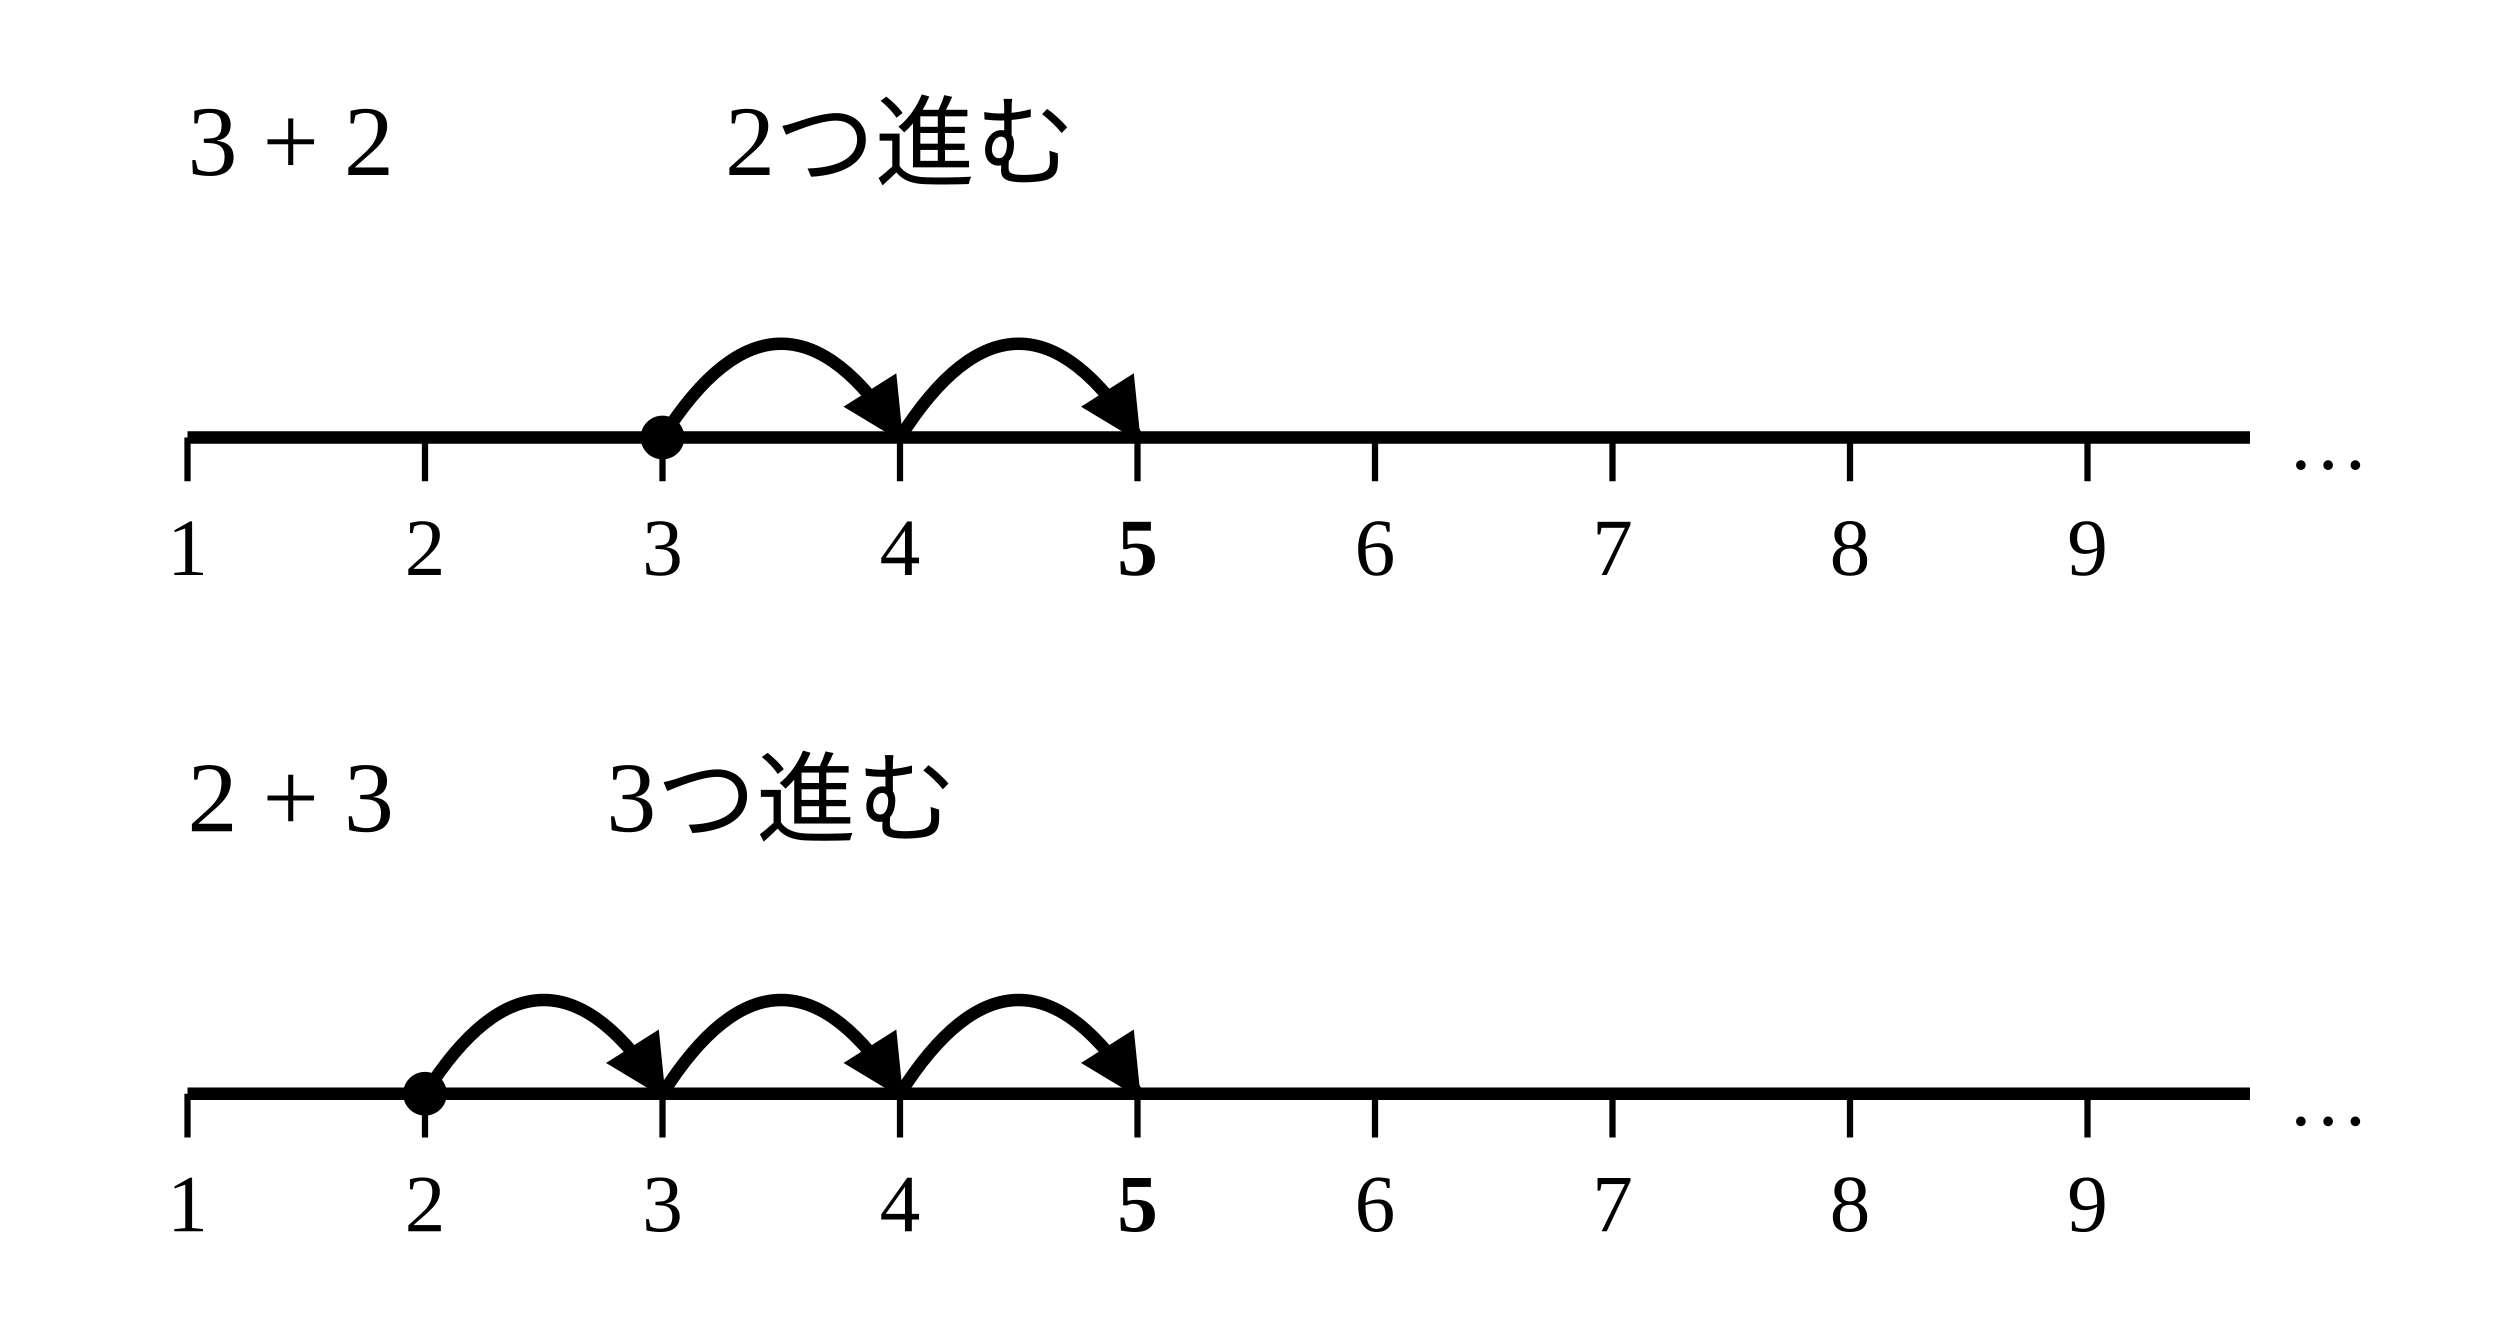
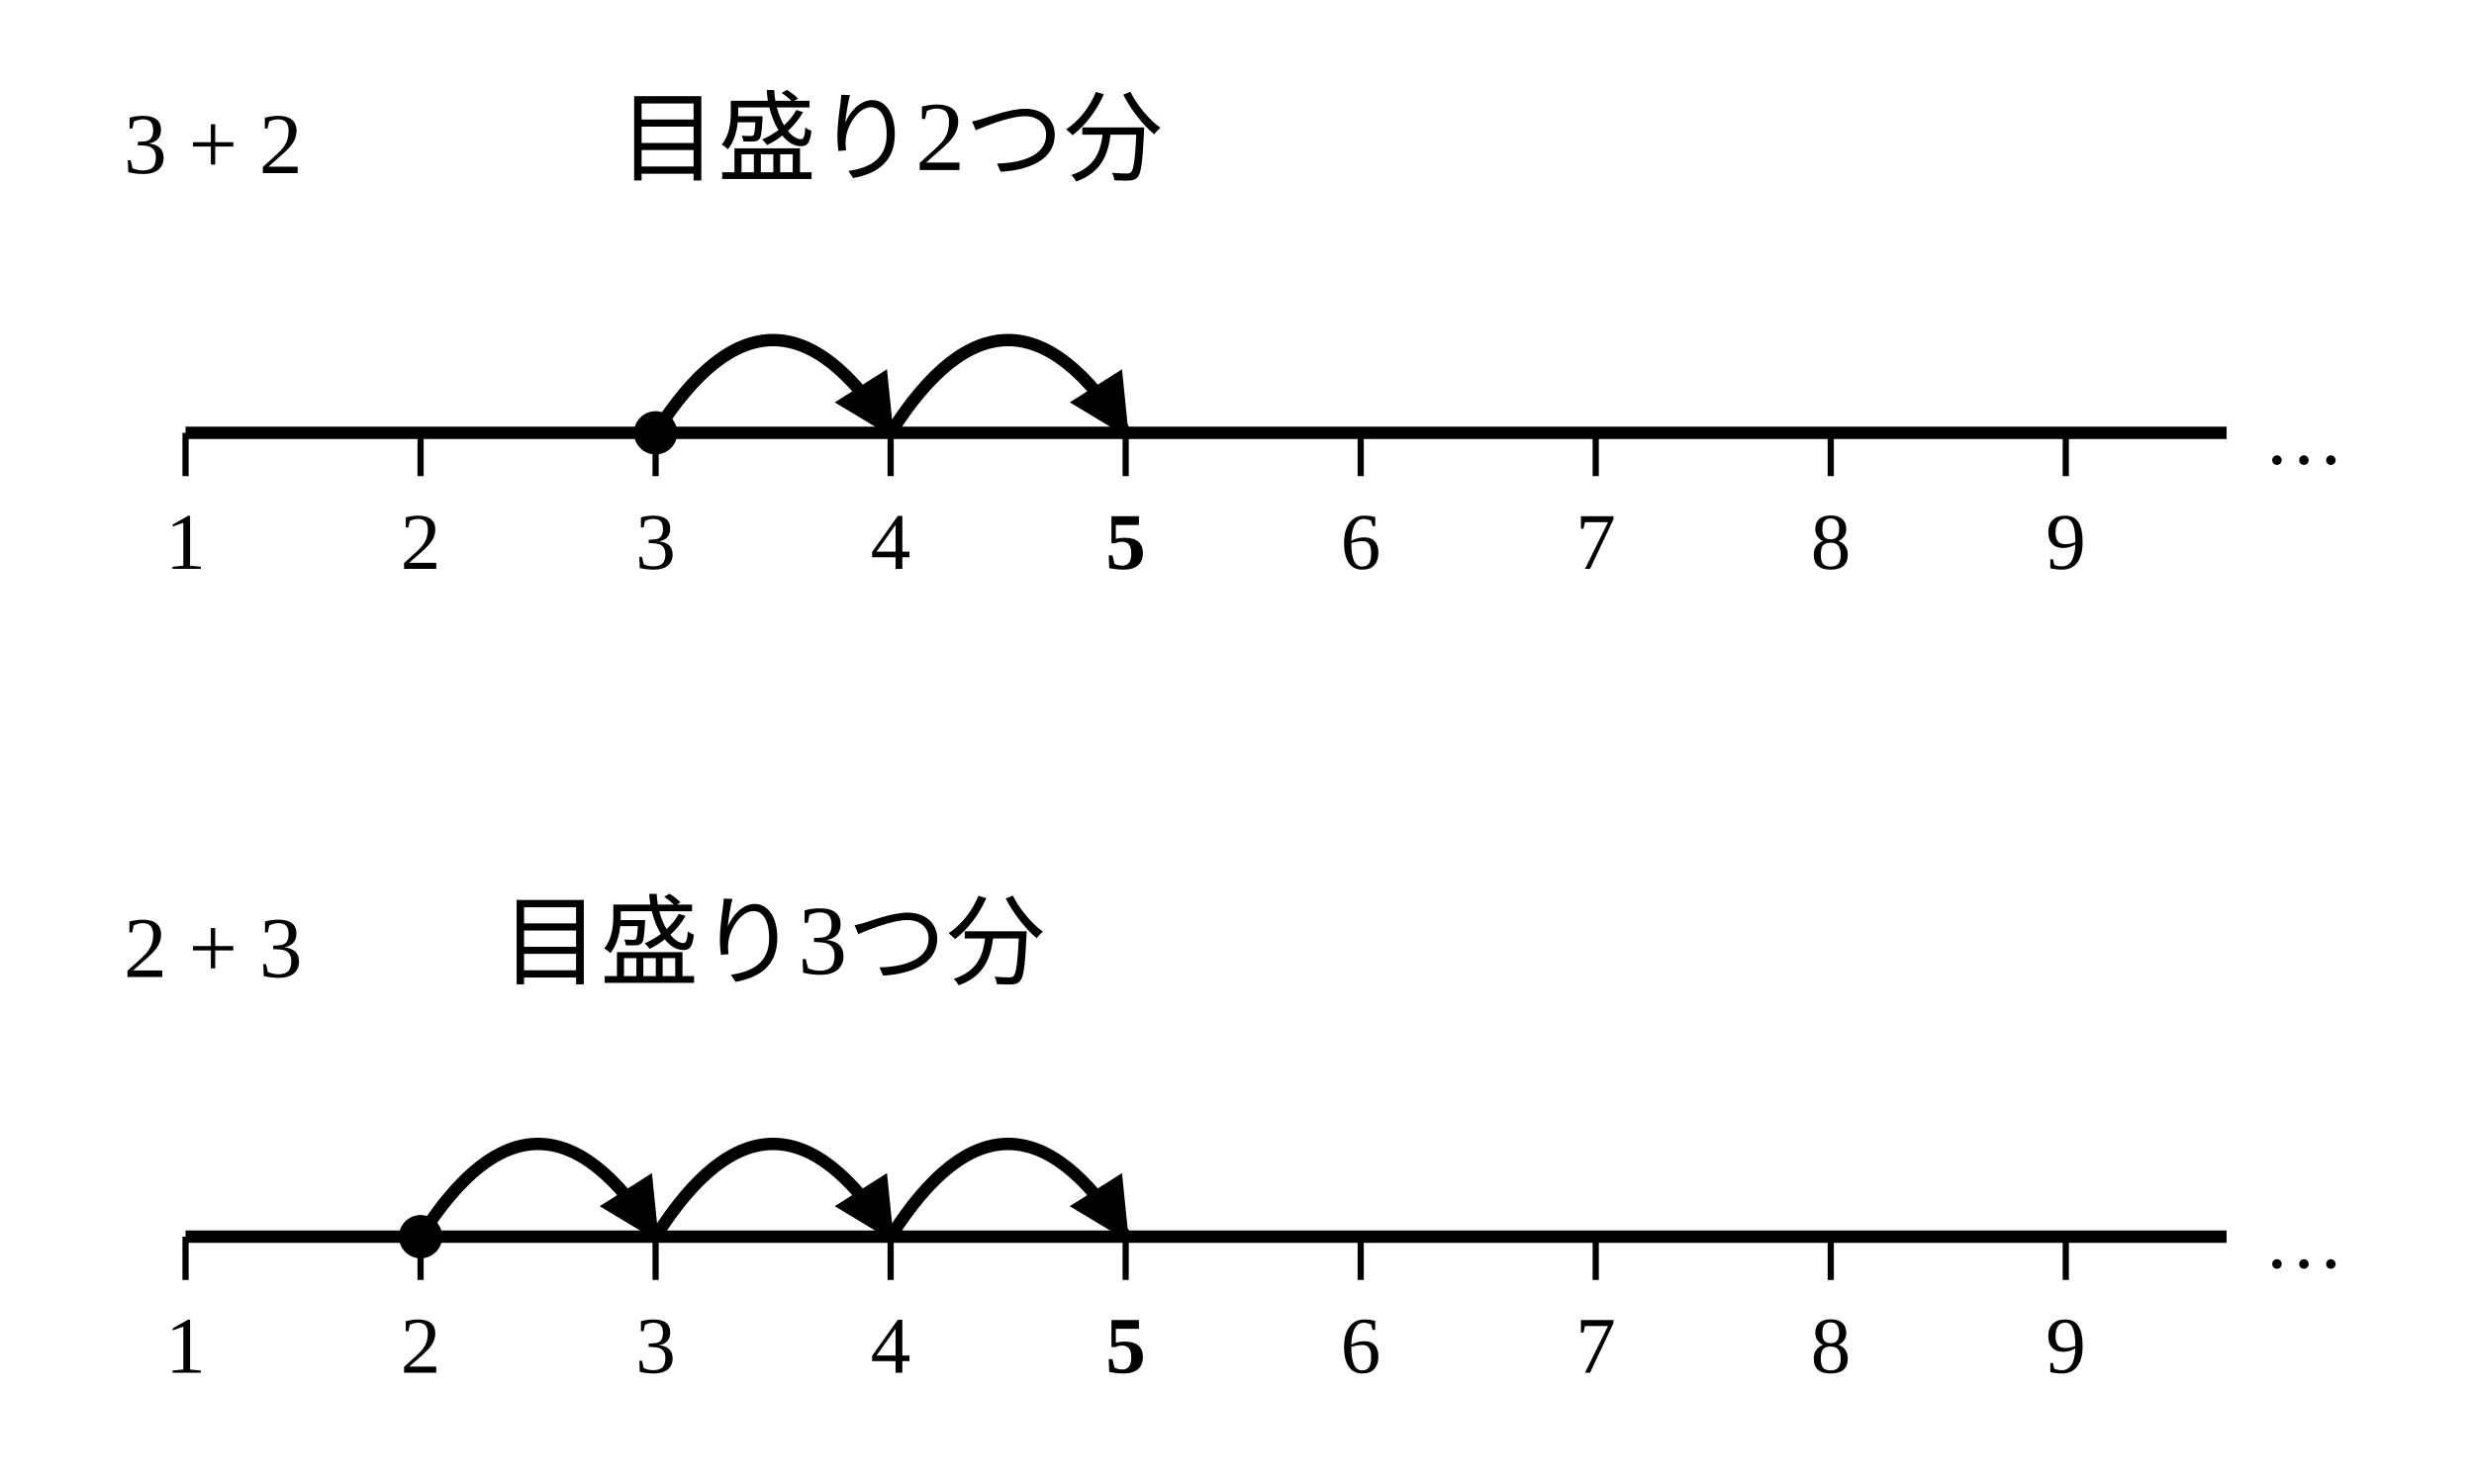
- <svg xmlns="http://www.w3.org/2000/svg" viewBox="0 0 400 215" role="img" aria-label="1から始まる数直線を上下2段に並べ、上段は3の位置から目盛り2つ分、下段は2の位置から目盛り3つ分だけ右に進んで、どちらも5に着くことを1目盛りごとの矢印で示した図">
+ <svg xmlns="http://www.w3.org/2000/svg" viewBox="0 0 400 240" role="img" aria-label="1から始まる数直線を上下2段に並べ、上段は3の位置から目盛り2つ分、下段は2の位置から目盛り3つ分だけ右に進んで、どちらも5に着くことを1目盛りごとの矢印で示した図">
  <defs>
    <marker id="arrow" viewBox="0 0 10 10" refX="9" refY="5" markerWidth="5" markerHeight="5" orient="auto-start-reverse">
      <path d="M0,0 L10,5 L0,10 z" fill="currentColor" />
    </marker>
  </defs>
  <line x1="30" y1="70" x2="360" y2="70" stroke="currentColor" stroke-width="2" />
  <text x="366" y="75" font-size="13" fill="currentColor">…</text>
  <line x1="30" y1="70" x2="30" y2="77" stroke="currentColor" stroke-width="1" />
  <line x1="68" y1="70" x2="68" y2="77" stroke="currentColor" stroke-width="1" />
  <line x1="106" y1="70" x2="106" y2="77" stroke="currentColor" stroke-width="1" />
  <line x1="144" y1="70" x2="144" y2="77" stroke="currentColor" stroke-width="1" />
  <line x1="182" y1="70" x2="182" y2="77" stroke="currentColor" stroke-width="1" />
  <line x1="220" y1="70" x2="220" y2="77" stroke="currentColor" stroke-width="1" />
  <line x1="258" y1="70" x2="258" y2="77" stroke="currentColor" stroke-width="1" />
  <line x1="296" y1="70" x2="296" y2="77" stroke="currentColor" stroke-width="1" />
  <line x1="334" y1="70" x2="334" y2="77" stroke="currentColor" stroke-width="1" />
  <text x="30" y="92" font-size="13" text-anchor="middle" fill="currentColor">1</text>
  <text x="68" y="92" font-size="13" text-anchor="middle" fill="currentColor">2</text>
  <text x="106" y="92" font-size="13" text-anchor="middle" fill="currentColor">3</text>
  <text x="144" y="92" font-size="13" text-anchor="middle" fill="currentColor">4</text>
  <text x="182" y="92" font-size="13" text-anchor="middle" font-weight="bold" fill="currentColor">5</text>
  <text x="220" y="92" font-size="13" text-anchor="middle" fill="currentColor">6</text>
  <text x="258" y="92" font-size="13" text-anchor="middle" fill="currentColor">7</text>
  <text x="296" y="92" font-size="13" text-anchor="middle" fill="currentColor">8</text>
  <text x="334" y="92" font-size="13" text-anchor="middle" fill="currentColor">9</text>
  <circle cx="106" cy="70" r="3.5" fill="currentColor" />
  <path d="M 106,70 Q 125,40 144,70" fill="none" stroke="currentColor" stroke-width="2" marker-end="url(#arrow)" />
  <path d="M 144,70 Q 163,40 182,70" fill="none" stroke="currentColor" stroke-width="2" marker-end="url(#arrow)" />
-   <text x="30" y="28" font-size="16" fill="currentColor">3 + 2</text>
-   <text x="144" y="28" font-size="16" text-anchor="middle" fill="currentColor">2つ進む</text>
-   <line x1="30" y1="175" x2="360" y2="175" stroke="currentColor" stroke-width="2" />
-   <text x="366" y="180" font-size="13" fill="currentColor">…</text>
-   <line x1="30" y1="175" x2="30" y2="182" stroke="currentColor" stroke-width="1" />
-   <line x1="68" y1="175" x2="68" y2="182" stroke="currentColor" stroke-width="1" />
-   <line x1="106" y1="175" x2="106" y2="182" stroke="currentColor" stroke-width="1" />
-   <line x1="144" y1="175" x2="144" y2="182" stroke="currentColor" stroke-width="1" />
-   <line x1="182" y1="175" x2="182" y2="182" stroke="currentColor" stroke-width="1" />
-   <line x1="220" y1="175" x2="220" y2="182" stroke="currentColor" stroke-width="1" />
-   <line x1="258" y1="175" x2="258" y2="182" stroke="currentColor" stroke-width="1" />
-   <line x1="296" y1="175" x2="296" y2="182" stroke="currentColor" stroke-width="1" />
-   <line x1="334" y1="175" x2="334" y2="182" stroke="currentColor" stroke-width="1" />
-   <text x="30" y="197" font-size="13" text-anchor="middle" fill="currentColor">1</text>
-   <text x="68" y="197" font-size="13" text-anchor="middle" fill="currentColor">2</text>
-   <text x="106" y="197" font-size="13" text-anchor="middle" fill="currentColor">3</text>
-   <text x="144" y="197" font-size="13" text-anchor="middle" fill="currentColor">4</text>
-   <text x="182" y="197" font-size="13" text-anchor="middle" font-weight="bold" fill="currentColor">5</text>
-   <text x="220" y="197" font-size="13" text-anchor="middle" fill="currentColor">6</text>
-   <text x="258" y="197" font-size="13" text-anchor="middle" fill="currentColor">7</text>
-   <text x="296" y="197" font-size="13" text-anchor="middle" fill="currentColor">8</text>
-   <text x="334" y="197" font-size="13" text-anchor="middle" fill="currentColor">9</text>
-   <circle cx="68" cy="175" r="3.5" fill="currentColor" />
-   <path d="M 68,175 Q 87,145 106,175" fill="none" stroke="currentColor" stroke-width="2" marker-end="url(#arrow)" />
-   <path d="M 106,175 Q 125,145 144,175" fill="none" stroke="currentColor" stroke-width="2" marker-end="url(#arrow)" />
-   <path d="M 144,175 Q 163,145 182,175" fill="none" stroke="currentColor" stroke-width="2" marker-end="url(#arrow)" />
-   <text x="30" y="133" font-size="16" fill="currentColor">2 + 3</text>
-   <text x="125" y="133" font-size="16" text-anchor="middle" fill="currentColor">3つ進む</text>
+   <text x="20" y="28" font-size="14" fill="currentColor">3 + 2</text>
+   <text x="144" y="28" font-size="16" text-anchor="middle" fill="currentColor">目盛り2つ分</text>
+   <line x1="30" y1="200" x2="360" y2="200" stroke="currentColor" stroke-width="2" />
+   <text x="366" y="205" font-size="13" fill="currentColor">…</text>
+   <line x1="30" y1="200" x2="30" y2="207" stroke="currentColor" stroke-width="1" />
+   <line x1="68" y1="200" x2="68" y2="207" stroke="currentColor" stroke-width="1" />
+   <line x1="106" y1="200" x2="106" y2="207" stroke="currentColor" stroke-width="1" />
+   <line x1="144" y1="200" x2="144" y2="207" stroke="currentColor" stroke-width="1" />
+   <line x1="182" y1="200" x2="182" y2="207" stroke="currentColor" stroke-width="1" />
+   <line x1="220" y1="200" x2="220" y2="207" stroke="currentColor" stroke-width="1" />
+   <line x1="258" y1="200" x2="258" y2="207" stroke="currentColor" stroke-width="1" />
+   <line x1="296" y1="200" x2="296" y2="207" stroke="currentColor" stroke-width="1" />
+   <line x1="334" y1="200" x2="334" y2="207" stroke="currentColor" stroke-width="1" />
+   <text x="30" y="222" font-size="13" text-anchor="middle" fill="currentColor">1</text>
+   <text x="68" y="222" font-size="13" text-anchor="middle" fill="currentColor">2</text>
+   <text x="106" y="222" font-size="13" text-anchor="middle" fill="currentColor">3</text>
+   <text x="144" y="222" font-size="13" text-anchor="middle" fill="currentColor">4</text>
+   <text x="182" y="222" font-size="13" text-anchor="middle" font-weight="bold" fill="currentColor">5</text>
+   <text x="220" y="222" font-size="13" text-anchor="middle" fill="currentColor">6</text>
+   <text x="258" y="222" font-size="13" text-anchor="middle" fill="currentColor">7</text>
+   <text x="296" y="222" font-size="13" text-anchor="middle" fill="currentColor">8</text>
+   <text x="334" y="222" font-size="13" text-anchor="middle" fill="currentColor">9</text>
+   <circle cx="68" cy="200" r="3.5" fill="currentColor" />
+   <path d="M 68,200 Q 87,170 106,200" fill="none" stroke="currentColor" stroke-width="2" marker-end="url(#arrow)" />
+   <path d="M 106,200 Q 125,170 144,200" fill="none" stroke="currentColor" stroke-width="2" marker-end="url(#arrow)" />
+   <path d="M 144,200 Q 163,170 182,200" fill="none" stroke="currentColor" stroke-width="2" marker-end="url(#arrow)" />
+   <text x="20" y="158" font-size="14" fill="currentColor">2 + 3</text>
+   <text x="125" y="158" font-size="16" text-anchor="middle" fill="currentColor">目盛り3つ分</text>
</svg>
